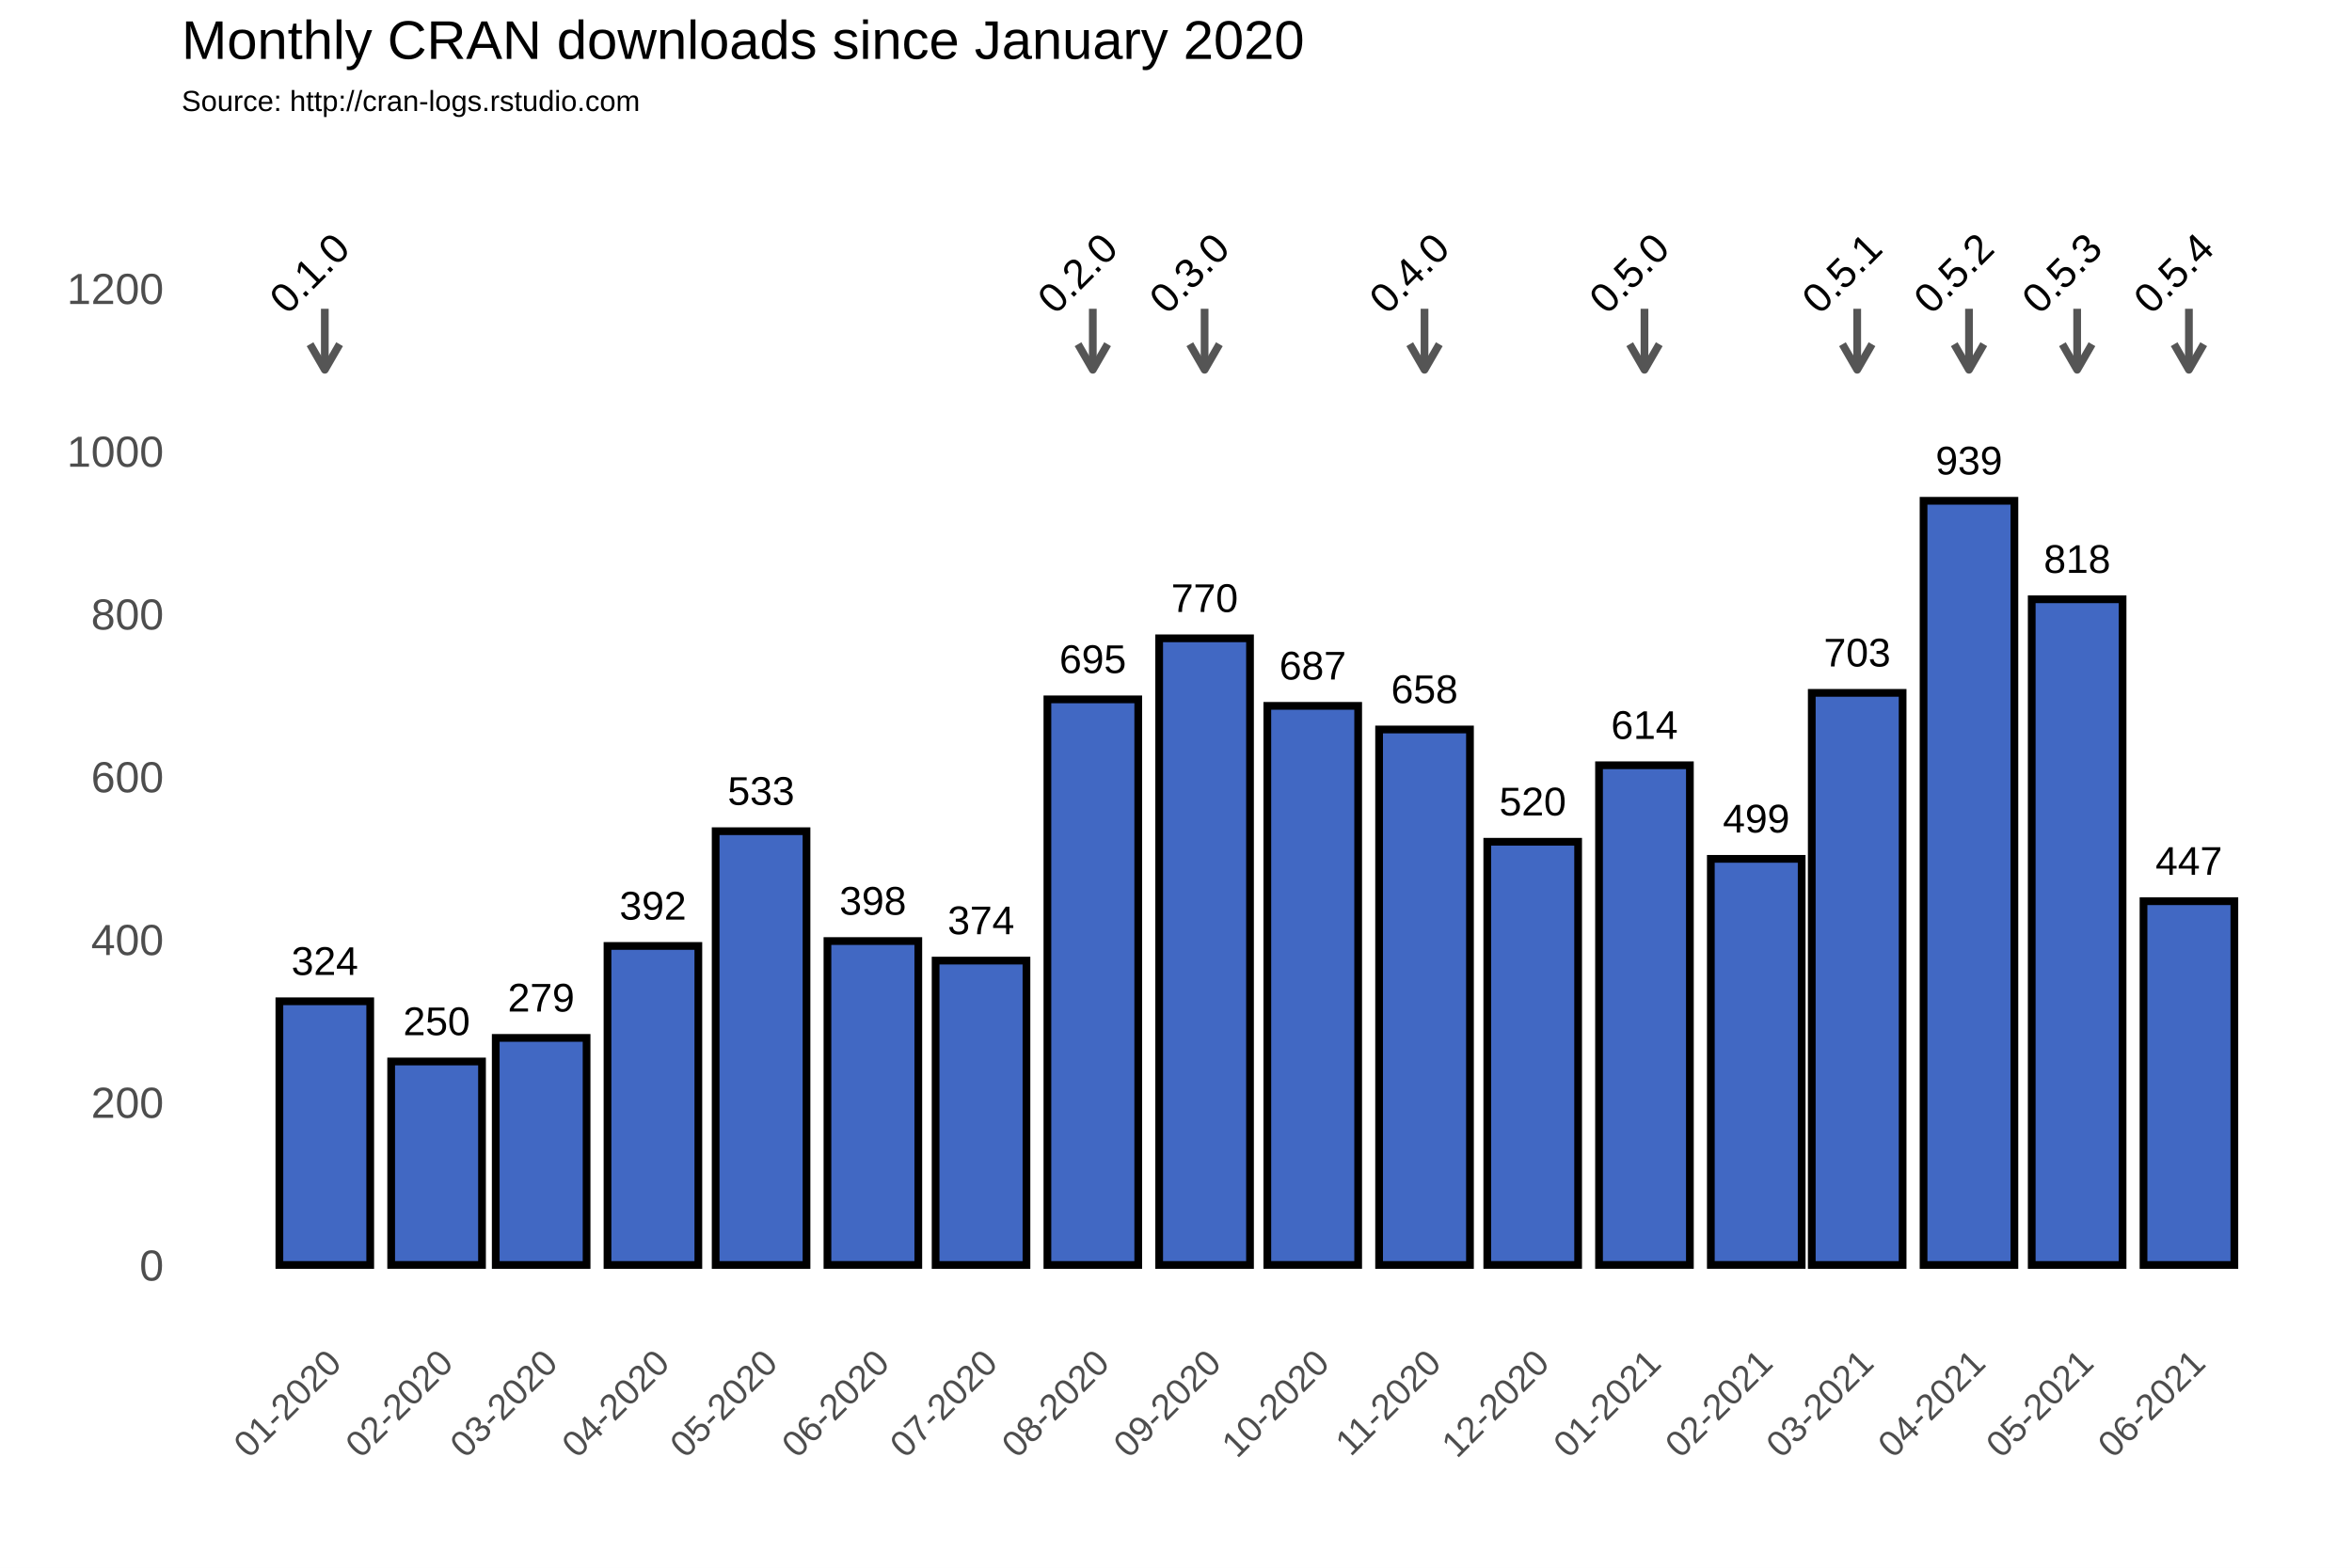
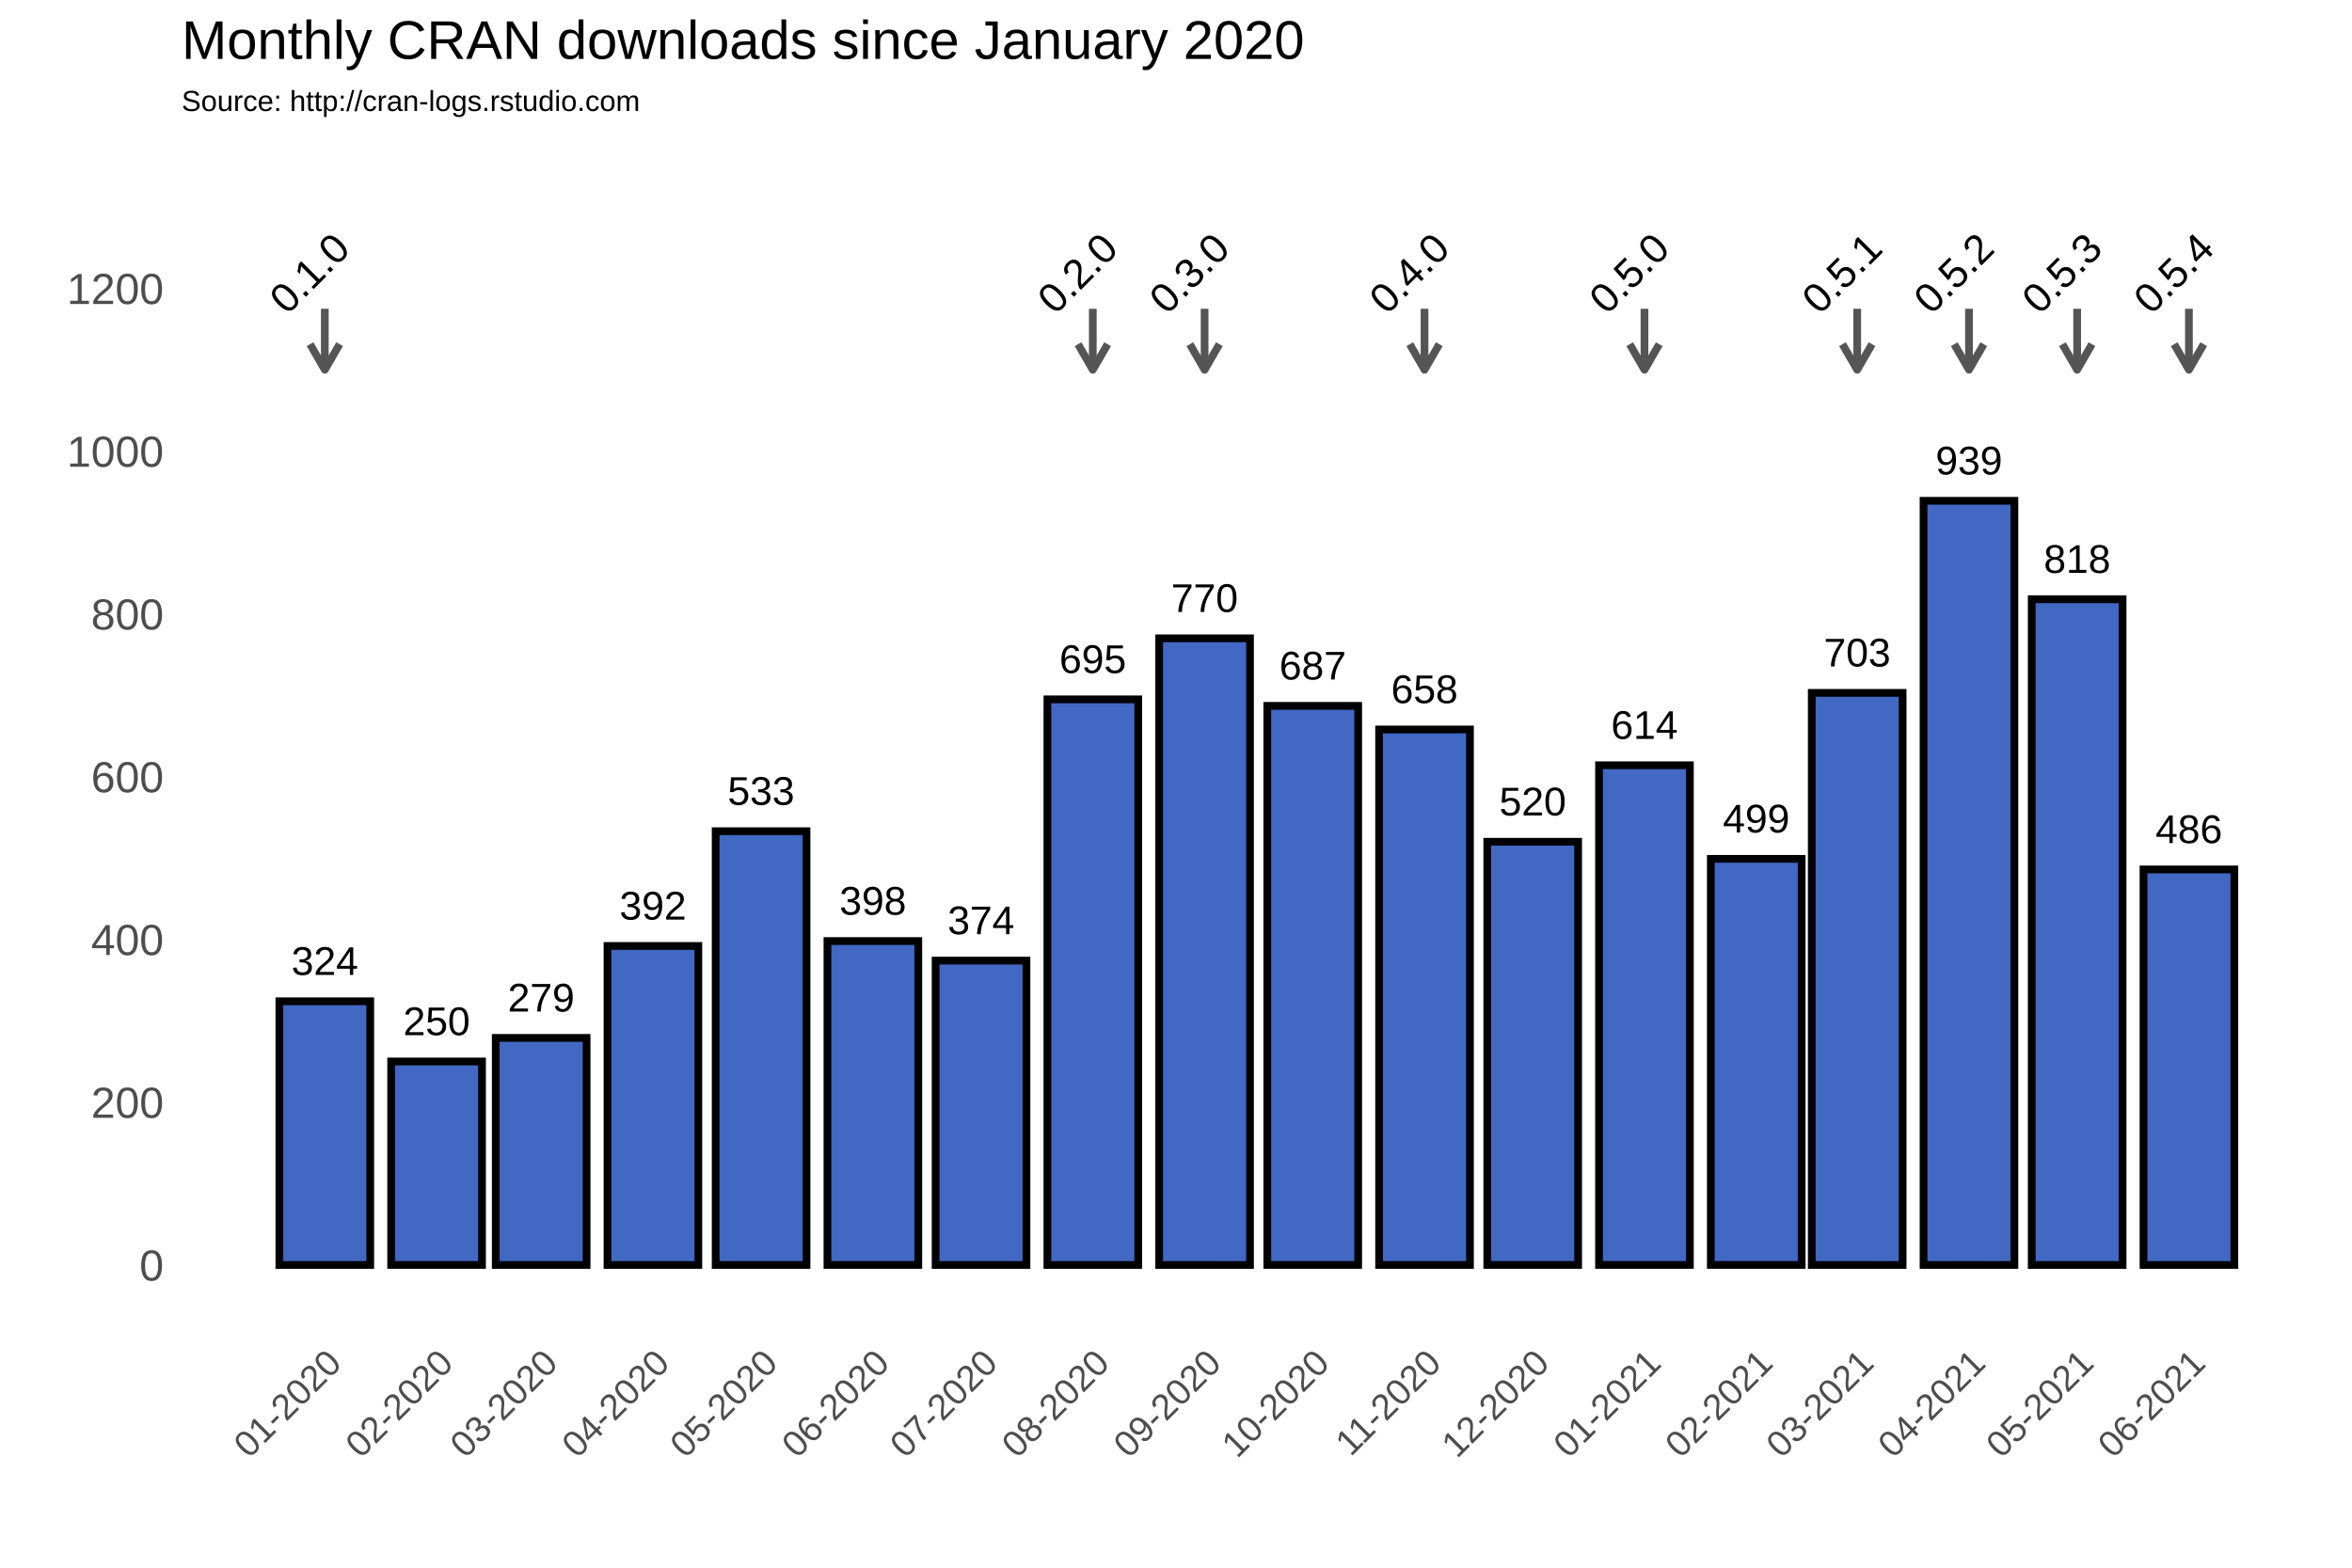
<svg xmlns="http://www.w3.org/2000/svg" class="svglite" width="648.00pt" height="432.00pt" viewBox="0 0 648.00 432.00">
  <defs>
    <style type="text/css">
    .svglite line, .svglite polyline, .svglite polygon, .svglite path, .svglite rect, .svglite circle {
      fill: none;
      stroke: #000000;
      stroke-linecap: round;
      stroke-linejoin: round;
      stroke-miterlimit: 10.00;
    }
  </style>
  </defs>
  <rect width="100%" height="100%" style="stroke: none; fill: #FFFFFF;" />
  <defs>
    <clipPath id="cpMC4wMHw2NDguMDB8MC4wMHw0MzIuMDA=">
      <rect x="0.00" y="0.00" width="648.00" height="432.00" />
    </clipPath>
  </defs>
  <g clip-path="url(#cpMC4wMHw2NDguMDB8MC4wMHw0MzIuMDA=)">
    <rect x="0.00" y="0.00" width="648.00" height="432.00" style="stroke-width: 1.07; stroke: #FFFFFF; fill: #FFFFFF;" />
  </g>
  <defs>
    <clipPath id="cpNTAuMDR8NjQyLjUyfDM3Ljc2fDM2My4zOA==">
      <rect x="50.04" y="37.76" width="592.48" height="325.62" />
    </clipPath>
  </defs>
  <g clip-path="url(#cpNTAuMDR8NjQyLjUyfDM3Ljc2fDM2My4zOA==)">
    <rect x="50.04" y="37.76" width="592.48" height="325.62" style="stroke-width: 1.07; stroke: none;" />
    <polyline points="50.04,326.15 642.52,326.15 " style="stroke-width: 0.53; stroke: #FFFFFF; stroke-linecap: butt;" />
    <polyline points="50.04,281.30 642.52,281.30 " style="stroke-width: 0.53; stroke: #FFFFFF; stroke-linecap: butt;" />
    <polyline points="50.04,236.45 642.52,236.45 " style="stroke-width: 0.53; stroke: #FFFFFF; stroke-linecap: butt;" />
    <polyline points="50.04,191.60 642.52,191.60 " style="stroke-width: 0.53; stroke: #FFFFFF; stroke-linecap: butt;" />
    <polyline points="50.04,146.75 642.52,146.75 " style="stroke-width: 0.53; stroke: #FFFFFF; stroke-linecap: butt;" />
    <polyline points="50.04,101.90 642.52,101.90 " style="stroke-width: 0.53; stroke: #FFFFFF; stroke-linecap: butt;" />
    <polyline points="50.04,57.04 642.52,57.04 " style="stroke-width: 0.53; stroke: #FFFFFF; stroke-linecap: butt;" />
    <polyline points="58.70,363.38 58.70,37.76 " style="stroke-width: 0.53; stroke: #FFFFFF; stroke-linecap: butt;" />
    <polyline points="74.09,363.38 74.09,37.76 " style="stroke-width: 0.53; stroke: #FFFFFF; stroke-linecap: butt;" />
    <polyline points="104.89,363.38 104.89,37.76 " style="stroke-width: 0.53; stroke: #FFFFFF; stroke-linecap: butt;" />
    <polyline points="134.69,363.38 134.69,37.76 " style="stroke-width: 0.53; stroke: #FFFFFF; stroke-linecap: butt;" />
    <polyline points="164.49,363.38 164.49,37.76 " style="stroke-width: 0.53; stroke: #FFFFFF; stroke-linecap: butt;" />
    <polyline points="194.79,363.38 194.79,37.76 " style="stroke-width: 0.53; stroke: #FFFFFF; stroke-linecap: butt;" />
    <polyline points="225.09,363.38 225.09,37.76 " style="stroke-width: 0.53; stroke: #FFFFFF; stroke-linecap: butt;" />
    <polyline points="255.39,363.38 255.39,37.76 " style="stroke-width: 0.53; stroke: #FFFFFF; stroke-linecap: butt;" />
    <polyline points="285.69,363.38 285.69,37.76 " style="stroke-width: 0.53; stroke: #FFFFFF; stroke-linecap: butt;" />
    <polyline points="316.48,363.38 316.48,37.76 " style="stroke-width: 0.53; stroke: #FFFFFF; stroke-linecap: butt;" />
    <polyline points="346.78,363.38 346.78,37.76 " style="stroke-width: 0.53; stroke: #FFFFFF; stroke-linecap: butt;" />
    <polyline points="377.08,363.38 377.08,37.76 " style="stroke-width: 0.53; stroke: #FFFFFF; stroke-linecap: butt;" />
    <polyline points="407.38,363.38 407.38,37.76 " style="stroke-width: 0.53; stroke: #FFFFFF; stroke-linecap: butt;" />
    <polyline points="437.67,363.38 437.67,37.76 " style="stroke-width: 0.53; stroke: #FFFFFF; stroke-linecap: butt;" />
    <polyline points="468.47,363.38 468.47,37.76 " style="stroke-width: 0.53; stroke: #FFFFFF; stroke-linecap: butt;" />
    <polyline points="497.77,363.38 497.77,37.76 " style="stroke-width: 0.53; stroke: #FFFFFF; stroke-linecap: butt;" />
    <polyline points="527.08,363.38 527.08,37.76 " style="stroke-width: 0.53; stroke: #FFFFFF; stroke-linecap: butt;" />
    <polyline points="557.38,363.38 557.38,37.76 " style="stroke-width: 0.53; stroke: #FFFFFF; stroke-linecap: butt;" />
    <polyline points="587.68,363.38 587.68,37.76 " style="stroke-width: 0.53; stroke: #FFFFFF; stroke-linecap: butt;" />
    <polyline points="618.47,363.38 618.47,37.76 " style="stroke-width: 0.53; stroke: #FFFFFF; stroke-linecap: butt;" />
    <polyline points="633.87,363.38 633.87,37.76 " style="stroke-width: 0.53; stroke: #FFFFFF; stroke-linecap: butt;" />
    <polyline points="50.04,348.58 642.52,348.58 " style="stroke-width: 1.07; stroke: #FFFFFF; stroke-linecap: butt;" />
    <polyline points="50.04,303.73 642.52,303.73 " style="stroke-width: 1.07; stroke: #FFFFFF; stroke-linecap: butt;" />
    <polyline points="50.04,258.88 642.52,258.88 " style="stroke-width: 1.07; stroke: #FFFFFF; stroke-linecap: butt;" />
    <polyline points="50.04,214.02 642.52,214.02 " style="stroke-width: 1.07; stroke: #FFFFFF; stroke-linecap: butt;" />
    <polyline points="50.04,169.17 642.52,169.17 " style="stroke-width: 1.07; stroke: #FFFFFF; stroke-linecap: butt;" />
    <polyline points="50.04,124.32 642.52,124.32 " style="stroke-width: 1.07; stroke: #FFFFFF; stroke-linecap: butt;" />
    <polyline points="50.04,79.47 642.52,79.47 " style="stroke-width: 1.07; stroke: #FFFFFF; stroke-linecap: butt;" />
    <polyline points="89.49,363.38 89.49,37.76 " style="stroke-width: 1.07; stroke: #FFFFFF; stroke-linecap: butt;" />
    <polyline points="120.29,363.38 120.29,37.76 " style="stroke-width: 1.07; stroke: #FFFFFF; stroke-linecap: butt;" />
    <polyline points="149.09,363.38 149.09,37.76 " style="stroke-width: 1.07; stroke: #FFFFFF; stroke-linecap: butt;" />
    <polyline points="179.89,363.38 179.89,37.76 " style="stroke-width: 1.07; stroke: #FFFFFF; stroke-linecap: butt;" />
    <polyline points="209.69,363.38 209.69,37.76 " style="stroke-width: 1.07; stroke: #FFFFFF; stroke-linecap: butt;" />
    <polyline points="240.49,363.38 240.49,37.76 " style="stroke-width: 1.07; stroke: #FFFFFF; stroke-linecap: butt;" />
    <polyline points="270.29,363.38 270.29,37.76 " style="stroke-width: 1.07; stroke: #FFFFFF; stroke-linecap: butt;" />
    <polyline points="301.08,363.38 301.08,37.76 " style="stroke-width: 1.07; stroke: #FFFFFF; stroke-linecap: butt;" />
    <polyline points="331.88,363.38 331.88,37.76 " style="stroke-width: 1.07; stroke: #FFFFFF; stroke-linecap: butt;" />
    <polyline points="361.68,363.38 361.68,37.76 " style="stroke-width: 1.07; stroke: #FFFFFF; stroke-linecap: butt;" />
    <polyline points="392.47,363.38 392.47,37.76 " style="stroke-width: 1.07; stroke: #FFFFFF; stroke-linecap: butt;" />
    <polyline points="422.28,363.38 422.28,37.76 " style="stroke-width: 1.07; stroke: #FFFFFF; stroke-linecap: butt;" />
    <polyline points="453.07,363.38 453.07,37.76 " style="stroke-width: 1.07; stroke: #FFFFFF; stroke-linecap: butt;" />
    <polyline points="483.87,363.38 483.87,37.76 " style="stroke-width: 1.07; stroke: #FFFFFF; stroke-linecap: butt;" />
    <polyline points="511.68,363.38 511.68,37.76 " style="stroke-width: 1.07; stroke: #FFFFFF; stroke-linecap: butt;" />
    <polyline points="542.48,363.38 542.48,37.76 " style="stroke-width: 1.07; stroke: #FFFFFF; stroke-linecap: butt;" />
    <polyline points="572.28,363.38 572.28,37.76 " style="stroke-width: 1.07; stroke: #FFFFFF; stroke-linecap: butt;" />
    <polyline points="603.07,363.38 603.07,37.76 " style="stroke-width: 1.07; stroke: #FFFFFF; stroke-linecap: butt;" />
    <rect x="76.97" y="275.92" width="25.03" height="72.66" style="stroke-width: 2.13; stroke-linecap: square; stroke-linejoin: miter; fill: #4168C3;" />
    <rect x="107.77" y="292.51" width="25.03" height="56.06" style="stroke-width: 2.13; stroke-linecap: square; stroke-linejoin: miter; fill: #4168C3;" />
    <rect x="136.58" y="286.01" width="25.03" height="62.57" style="stroke-width: 2.13; stroke-linecap: square; stroke-linejoin: miter; fill: #4168C3;" />
    <rect x="167.37" y="260.67" width="25.03" height="87.91" style="stroke-width: 2.13; stroke-linecap: square; stroke-linejoin: miter; fill: #4168C3;" />
    <rect x="197.17" y="229.05" width="25.03" height="119.53" style="stroke-width: 2.13; stroke-linecap: square; stroke-linejoin: miter; fill: #4168C3;" />
    <rect x="227.97" y="259.32" width="25.03" height="89.25" style="stroke-width: 2.13; stroke-linecap: square; stroke-linejoin: miter; fill: #4168C3;" />
    <rect x="257.77" y="264.71" width="25.03" height="83.87" style="stroke-width: 2.13; stroke-linecap: square; stroke-linejoin: miter; fill: #4168C3;" />
    <rect x="288.57" y="192.72" width="25.03" height="155.86" style="stroke-width: 2.13; stroke-linecap: square; stroke-linejoin: miter; fill: #4168C3;" />
    <rect x="319.36" y="175.90" width="25.03" height="172.68" style="stroke-width: 2.13; stroke-linecap: square; stroke-linejoin: miter; fill: #4168C3;" />
    <rect x="349.16" y="194.51" width="25.03" height="154.06" style="stroke-width: 2.13; stroke-linecap: square; stroke-linejoin: miter; fill: #4168C3;" />
    <rect x="379.96" y="201.02" width="25.03" height="147.56" style="stroke-width: 2.13; stroke-linecap: square; stroke-linejoin: miter; fill: #4168C3;" />
    <rect x="409.76" y="231.96" width="25.03" height="116.61" style="stroke-width: 2.13; stroke-linecap: square; stroke-linejoin: miter; fill: #4168C3;" />
    <rect x="440.55" y="210.88" width="25.03" height="137.69" style="stroke-width: 2.13; stroke-linecap: square; stroke-linejoin: miter; fill: #4168C3;" />
    <rect x="471.35" y="236.67" width="25.03" height="111.90" style="stroke-width: 2.13; stroke-linecap: square; stroke-linejoin: miter; fill: #4168C3;" />
    <rect x="499.16" y="190.93" width="25.03" height="157.65" style="stroke-width: 2.13; stroke-linecap: square; stroke-linejoin: miter; fill: #4168C3;" />
    <rect x="529.96" y="138.00" width="25.03" height="210.58" style="stroke-width: 2.13; stroke-linecap: square; stroke-linejoin: miter; fill: #4168C3;" />
    <rect x="559.76" y="165.14" width="25.03" height="183.44" style="stroke-width: 2.13; stroke-linecap: square; stroke-linejoin: miter; fill: #4168C3;" />
-     <rect x="590.56" y="248.34" width="25.03" height="100.24" style="stroke-width: 2.13; stroke-linecap: square; stroke-linejoin: miter; fill: #4168C3;" />
+     <rect x="590.56" y="239.59" width="25.03" height="108.99" style="stroke-width: 2.13; stroke-linecap: square; stroke-linejoin: miter; fill: #4168C3;" />
    <text x="89.49" y="268.66" text-anchor="middle" style="font-size: 11.04px; font-family: Arial;" textLength="18.40px" lengthAdjust="spacingAndGlyphs">324</text>
    <text x="120.29" y="285.25" text-anchor="middle" style="font-size: 11.04px; font-family: Arial;" textLength="18.40px" lengthAdjust="spacingAndGlyphs">250</text>
    <text x="149.09" y="278.75" text-anchor="middle" style="font-size: 11.04px; font-family: Arial;" textLength="18.40px" lengthAdjust="spacingAndGlyphs">279</text>
    <text x="179.89" y="253.41" text-anchor="middle" style="font-size: 11.04px; font-family: Arial;" textLength="18.40px" lengthAdjust="spacingAndGlyphs">392</text>
    <text x="209.69" y="221.79" text-anchor="middle" style="font-size: 11.04px; font-family: Arial;" textLength="18.40px" lengthAdjust="spacingAndGlyphs">533</text>
    <text x="240.49" y="252.06" text-anchor="middle" style="font-size: 11.04px; font-family: Arial;" textLength="18.40px" lengthAdjust="spacingAndGlyphs">398</text>
    <text x="270.29" y="257.44" text-anchor="middle" style="font-size: 11.04px; font-family: Arial;" textLength="18.40px" lengthAdjust="spacingAndGlyphs">374</text>
    <text x="301.08" y="185.46" text-anchor="middle" style="font-size: 11.04px; font-family: Arial;" textLength="18.40px" lengthAdjust="spacingAndGlyphs">695</text>
    <text x="331.88" y="168.64" text-anchor="middle" style="font-size: 11.04px; font-family: Arial;" textLength="18.40px" lengthAdjust="spacingAndGlyphs">770</text>
    <text x="361.68" y="187.25" text-anchor="middle" style="font-size: 11.04px; font-family: Arial;" textLength="18.40px" lengthAdjust="spacingAndGlyphs">687</text>
    <text x="392.47" y="193.75" text-anchor="middle" style="font-size: 11.04px; font-family: Arial;" textLength="18.40px" lengthAdjust="spacingAndGlyphs">658</text>
    <text x="422.28" y="224.70" text-anchor="middle" style="font-size: 11.04px; font-family: Arial;" textLength="18.40px" lengthAdjust="spacingAndGlyphs">520</text>
    <text x="453.07" y="203.62" text-anchor="middle" style="font-size: 11.04px; font-family: Arial;" textLength="18.40px" lengthAdjust="spacingAndGlyphs">614</text>
    <text x="483.87" y="229.41" text-anchor="middle" style="font-size: 11.04px; font-family: Arial;" textLength="18.40px" lengthAdjust="spacingAndGlyphs">499</text>
    <text x="511.68" y="183.66" text-anchor="middle" style="font-size: 11.04px; font-family: Arial;" textLength="18.40px" lengthAdjust="spacingAndGlyphs">703</text>
    <text x="542.48" y="130.74" text-anchor="middle" style="font-size: 11.04px; font-family: Arial;" textLength="18.40px" lengthAdjust="spacingAndGlyphs">939</text>
    <text x="572.28" y="157.87" text-anchor="middle" style="font-size: 11.04px; font-family: Arial;" textLength="18.40px" lengthAdjust="spacingAndGlyphs">818</text>
-     <text x="603.07" y="241.07" text-anchor="middle" style="font-size: 11.04px; font-family: Arial;" textLength="18.40px" lengthAdjust="spacingAndGlyphs">447</text>
+     <text x="603.07" y="232.33" text-anchor="middle" style="font-size: 11.04px; font-family: Arial;" textLength="18.40px" lengthAdjust="spacingAndGlyphs">486</text>
    <line x1="89.49" y1="85.08" x2="89.49" y2="101.90" style="stroke-width: 2.13; stroke: #555555; stroke-linecap: butt;" />
    <polyline points="85.42,94.85 89.49,101.90 93.56,94.85 " style="stroke-width: 2.13; stroke: #555555; stroke-linecap: butt;" />
    <line x1="301.08" y1="85.08" x2="301.08" y2="101.90" style="stroke-width: 2.13; stroke: #555555; stroke-linecap: butt;" />
    <polyline points="297.01,94.85 301.08,101.90 305.15,94.85 " style="stroke-width: 2.13; stroke: #555555; stroke-linecap: butt;" />
    <line x1="331.88" y1="85.08" x2="331.88" y2="101.90" style="stroke-width: 2.13; stroke: #555555; stroke-linecap: butt;" />
    <polyline points="327.81,94.85 331.88,101.90 335.95,94.85 " style="stroke-width: 2.13; stroke: #555555; stroke-linecap: butt;" />
    <line x1="392.47" y1="85.08" x2="392.47" y2="101.90" style="stroke-width: 2.13; stroke: #555555; stroke-linecap: butt;" />
    <polyline points="388.40,94.85 392.47,101.90 396.54,94.85 " style="stroke-width: 2.13; stroke: #555555; stroke-linecap: butt;" />
    <line x1="453.07" y1="85.08" x2="453.07" y2="101.90" style="stroke-width: 2.13; stroke: #555555; stroke-linecap: butt;" />
    <polyline points="449.00,94.85 453.07,101.90 457.14,94.85 " style="stroke-width: 2.13; stroke: #555555; stroke-linecap: butt;" />
    <line x1="511.68" y1="85.08" x2="511.68" y2="101.90" style="stroke-width: 2.13; stroke: #555555; stroke-linecap: butt;" />
    <polyline points="507.61,94.85 511.68,101.90 515.75,94.85 " style="stroke-width: 2.13; stroke: #555555; stroke-linecap: butt;" />
    <line x1="542.48" y1="85.08" x2="542.48" y2="101.90" style="stroke-width: 2.13; stroke: #555555; stroke-linecap: butt;" />
    <polyline points="538.41,94.85 542.48,101.90 546.55,94.85 " style="stroke-width: 2.13; stroke: #555555; stroke-linecap: butt;" />
    <line x1="572.28" y1="85.08" x2="572.28" y2="101.90" style="stroke-width: 2.13; stroke: #555555; stroke-linecap: butt;" />
    <polyline points="568.21,94.85 572.28,101.90 576.35,94.85 " style="stroke-width: 2.13; stroke: #555555; stroke-linecap: butt;" />
    <line x1="603.07" y1="85.08" x2="603.07" y2="101.90" style="stroke-width: 2.13; stroke: #555555; stroke-linecap: butt;" />
    <polyline points="599.00,94.85 603.07,101.90 607.14,94.85 " style="stroke-width: 2.13; stroke: #555555; stroke-linecap: butt;" />
    <text transform="translate(88.05,78.03) rotate(-45)" text-anchor="middle" style="font-size: 11.38px; font-family: Arial;" textLength="25.31px" lengthAdjust="spacingAndGlyphs">0.1.0</text>
    <text transform="translate(299.64,78.03) rotate(-45)" text-anchor="middle" style="font-size: 11.38px; font-family: Arial;" textLength="25.31px" lengthAdjust="spacingAndGlyphs">0.2.0</text>
    <text transform="translate(330.44,78.03) rotate(-45)" text-anchor="middle" style="font-size: 11.38px; font-family: Arial;" textLength="25.31px" lengthAdjust="spacingAndGlyphs">0.3.0</text>
    <text transform="translate(391.04,78.03) rotate(-45)" text-anchor="middle" style="font-size: 11.38px; font-family: Arial;" textLength="25.31px" lengthAdjust="spacingAndGlyphs">0.4.0</text>
    <text transform="translate(451.63,78.03) rotate(-45)" text-anchor="middle" style="font-size: 11.38px; font-family: Arial;" textLength="25.31px" lengthAdjust="spacingAndGlyphs">0.5.0</text>
    <text transform="translate(510.24,78.03) rotate(-45)" text-anchor="middle" style="font-size: 11.38px; font-family: Arial;" textLength="25.31px" lengthAdjust="spacingAndGlyphs">0.5.1</text>
    <text transform="translate(541.04,78.03) rotate(-45)" text-anchor="middle" style="font-size: 11.38px; font-family: Arial;" textLength="25.31px" lengthAdjust="spacingAndGlyphs">0.5.2</text>
    <text transform="translate(570.84,78.03) rotate(-45)" text-anchor="middle" style="font-size: 11.38px; font-family: Arial;" textLength="25.31px" lengthAdjust="spacingAndGlyphs">0.5.3</text>
    <text transform="translate(601.63,78.03) rotate(-45)" text-anchor="middle" style="font-size: 11.38px; font-family: Arial;" textLength="25.31px" lengthAdjust="spacingAndGlyphs">0.5.4</text>
  </g>
  <g clip-path="url(#cpMC4wMHw2NDguMDB8MC4wMHw0MzIuMDA=)">
    <text x="45.11" y="352.88" text-anchor="end" style="font-size: 12.00px; fill: #4D4D4D; font-family: Arial;" textLength="6.67px" lengthAdjust="spacingAndGlyphs">0</text>
    <text x="45.11" y="308.03" text-anchor="end" style="font-size: 12.00px; fill: #4D4D4D; font-family: Arial;" textLength="20.02px" lengthAdjust="spacingAndGlyphs">200</text>
    <text x="45.11" y="263.17" text-anchor="end" style="font-size: 12.00px; fill: #4D4D4D; font-family: Arial;" textLength="20.02px" lengthAdjust="spacingAndGlyphs">400</text>
    <text x="45.11" y="218.32" text-anchor="end" style="font-size: 12.00px; fill: #4D4D4D; font-family: Arial;" textLength="20.02px" lengthAdjust="spacingAndGlyphs">600</text>
    <text x="45.11" y="173.47" text-anchor="end" style="font-size: 12.00px; fill: #4D4D4D; font-family: Arial;" textLength="20.02px" lengthAdjust="spacingAndGlyphs">800</text>
    <text x="45.11" y="128.62" text-anchor="end" style="font-size: 12.00px; fill: #4D4D4D; font-family: Arial;" textLength="26.70px" lengthAdjust="spacingAndGlyphs">1000</text>
    <text x="45.11" y="83.77" text-anchor="end" style="font-size: 12.00px; fill: #4D4D4D; font-family: Arial;" textLength="26.70px" lengthAdjust="spacingAndGlyphs">1200</text>
    <text transform="translate(94.56,376.17) rotate(-45)" text-anchor="end" style="font-size: 10.00px; fill: #4D4D4D; font-family: Arial;" textLength="36.73px" lengthAdjust="spacingAndGlyphs">01-2020</text>
    <text transform="translate(125.35,376.17) rotate(-45)" text-anchor="end" style="font-size: 10.00px; fill: #4D4D4D; font-family: Arial;" textLength="36.73px" lengthAdjust="spacingAndGlyphs">02-2020</text>
    <text transform="translate(154.16,376.17) rotate(-45)" text-anchor="end" style="font-size: 10.00px; fill: #4D4D4D; font-family: Arial;" textLength="36.73px" lengthAdjust="spacingAndGlyphs">03-2020</text>
    <text transform="translate(184.96,376.17) rotate(-45)" text-anchor="end" style="font-size: 10.00px; fill: #4D4D4D; font-family: Arial;" textLength="36.73px" lengthAdjust="spacingAndGlyphs">04-2020</text>
    <text transform="translate(214.76,376.17) rotate(-45)" text-anchor="end" style="font-size: 10.00px; fill: #4D4D4D; font-family: Arial;" textLength="36.73px" lengthAdjust="spacingAndGlyphs">05-2020</text>
    <text transform="translate(245.55,376.17) rotate(-45)" text-anchor="end" style="font-size: 10.00px; fill: #4D4D4D; font-family: Arial;" textLength="36.73px" lengthAdjust="spacingAndGlyphs">06-2020</text>
    <text transform="translate(275.35,376.17) rotate(-45)" text-anchor="end" style="font-size: 10.00px; fill: #4D4D4D; font-family: Arial;" textLength="36.73px" lengthAdjust="spacingAndGlyphs">07-2020</text>
    <text transform="translate(306.15,376.17) rotate(-45)" text-anchor="end" style="font-size: 10.00px; fill: #4D4D4D; font-family: Arial;" textLength="36.73px" lengthAdjust="spacingAndGlyphs">08-2020</text>
    <text transform="translate(336.94,376.17) rotate(-45)" text-anchor="end" style="font-size: 10.00px; fill: #4D4D4D; font-family: Arial;" textLength="36.73px" lengthAdjust="spacingAndGlyphs">09-2020</text>
    <text transform="translate(366.75,376.17) rotate(-45)" text-anchor="end" style="font-size: 10.00px; fill: #4D4D4D; font-family: Arial;" textLength="36.73px" lengthAdjust="spacingAndGlyphs">10-2020</text>
    <text transform="translate(397.54,376.17) rotate(-45)" text-anchor="end" style="font-size: 10.00px; fill: #4D4D4D; font-family: Arial;" textLength="35.99px" lengthAdjust="spacingAndGlyphs">11-2020</text>
    <text transform="translate(427.34,376.17) rotate(-45)" text-anchor="end" style="font-size: 10.00px; fill: #4D4D4D; font-family: Arial;" textLength="36.73px" lengthAdjust="spacingAndGlyphs">12-2020</text>
    <text transform="translate(458.14,376.17) rotate(-45)" text-anchor="end" style="font-size: 10.00px; fill: #4D4D4D; font-family: Arial;" textLength="36.73px" lengthAdjust="spacingAndGlyphs">01-2021</text>
    <text transform="translate(488.93,376.17) rotate(-45)" text-anchor="end" style="font-size: 10.00px; fill: #4D4D4D; font-family: Arial;" textLength="36.73px" lengthAdjust="spacingAndGlyphs">02-2021</text>
    <text transform="translate(516.75,376.17) rotate(-45)" text-anchor="end" style="font-size: 10.00px; fill: #4D4D4D; font-family: Arial;" textLength="36.73px" lengthAdjust="spacingAndGlyphs">03-2021</text>
    <text transform="translate(547.54,376.17) rotate(-45)" text-anchor="end" style="font-size: 10.00px; fill: #4D4D4D; font-family: Arial;" textLength="36.73px" lengthAdjust="spacingAndGlyphs">04-2021</text>
    <text transform="translate(577.34,376.17) rotate(-45)" text-anchor="end" style="font-size: 10.00px; fill: #4D4D4D; font-family: Arial;" textLength="36.73px" lengthAdjust="spacingAndGlyphs">05-2021</text>
    <text transform="translate(608.14,376.17) rotate(-45)" text-anchor="end" style="font-size: 10.00px; fill: #4D4D4D; font-family: Arial;" textLength="36.73px" lengthAdjust="spacingAndGlyphs">06-2021</text>
    <text x="50.04" y="30.59" style="font-size: 8.00px; font-family: Arial;" textLength="126.32px" lengthAdjust="spacingAndGlyphs">Source: http://cran-logs.rstudio.com</text>
    <text x="50.04" y="16.22" style="font-size: 15.00px; font-family: Arial;" textLength="309.25px" lengthAdjust="spacingAndGlyphs">Monthly CRAN downloads since January 2020</text>
  </g>
</svg>
